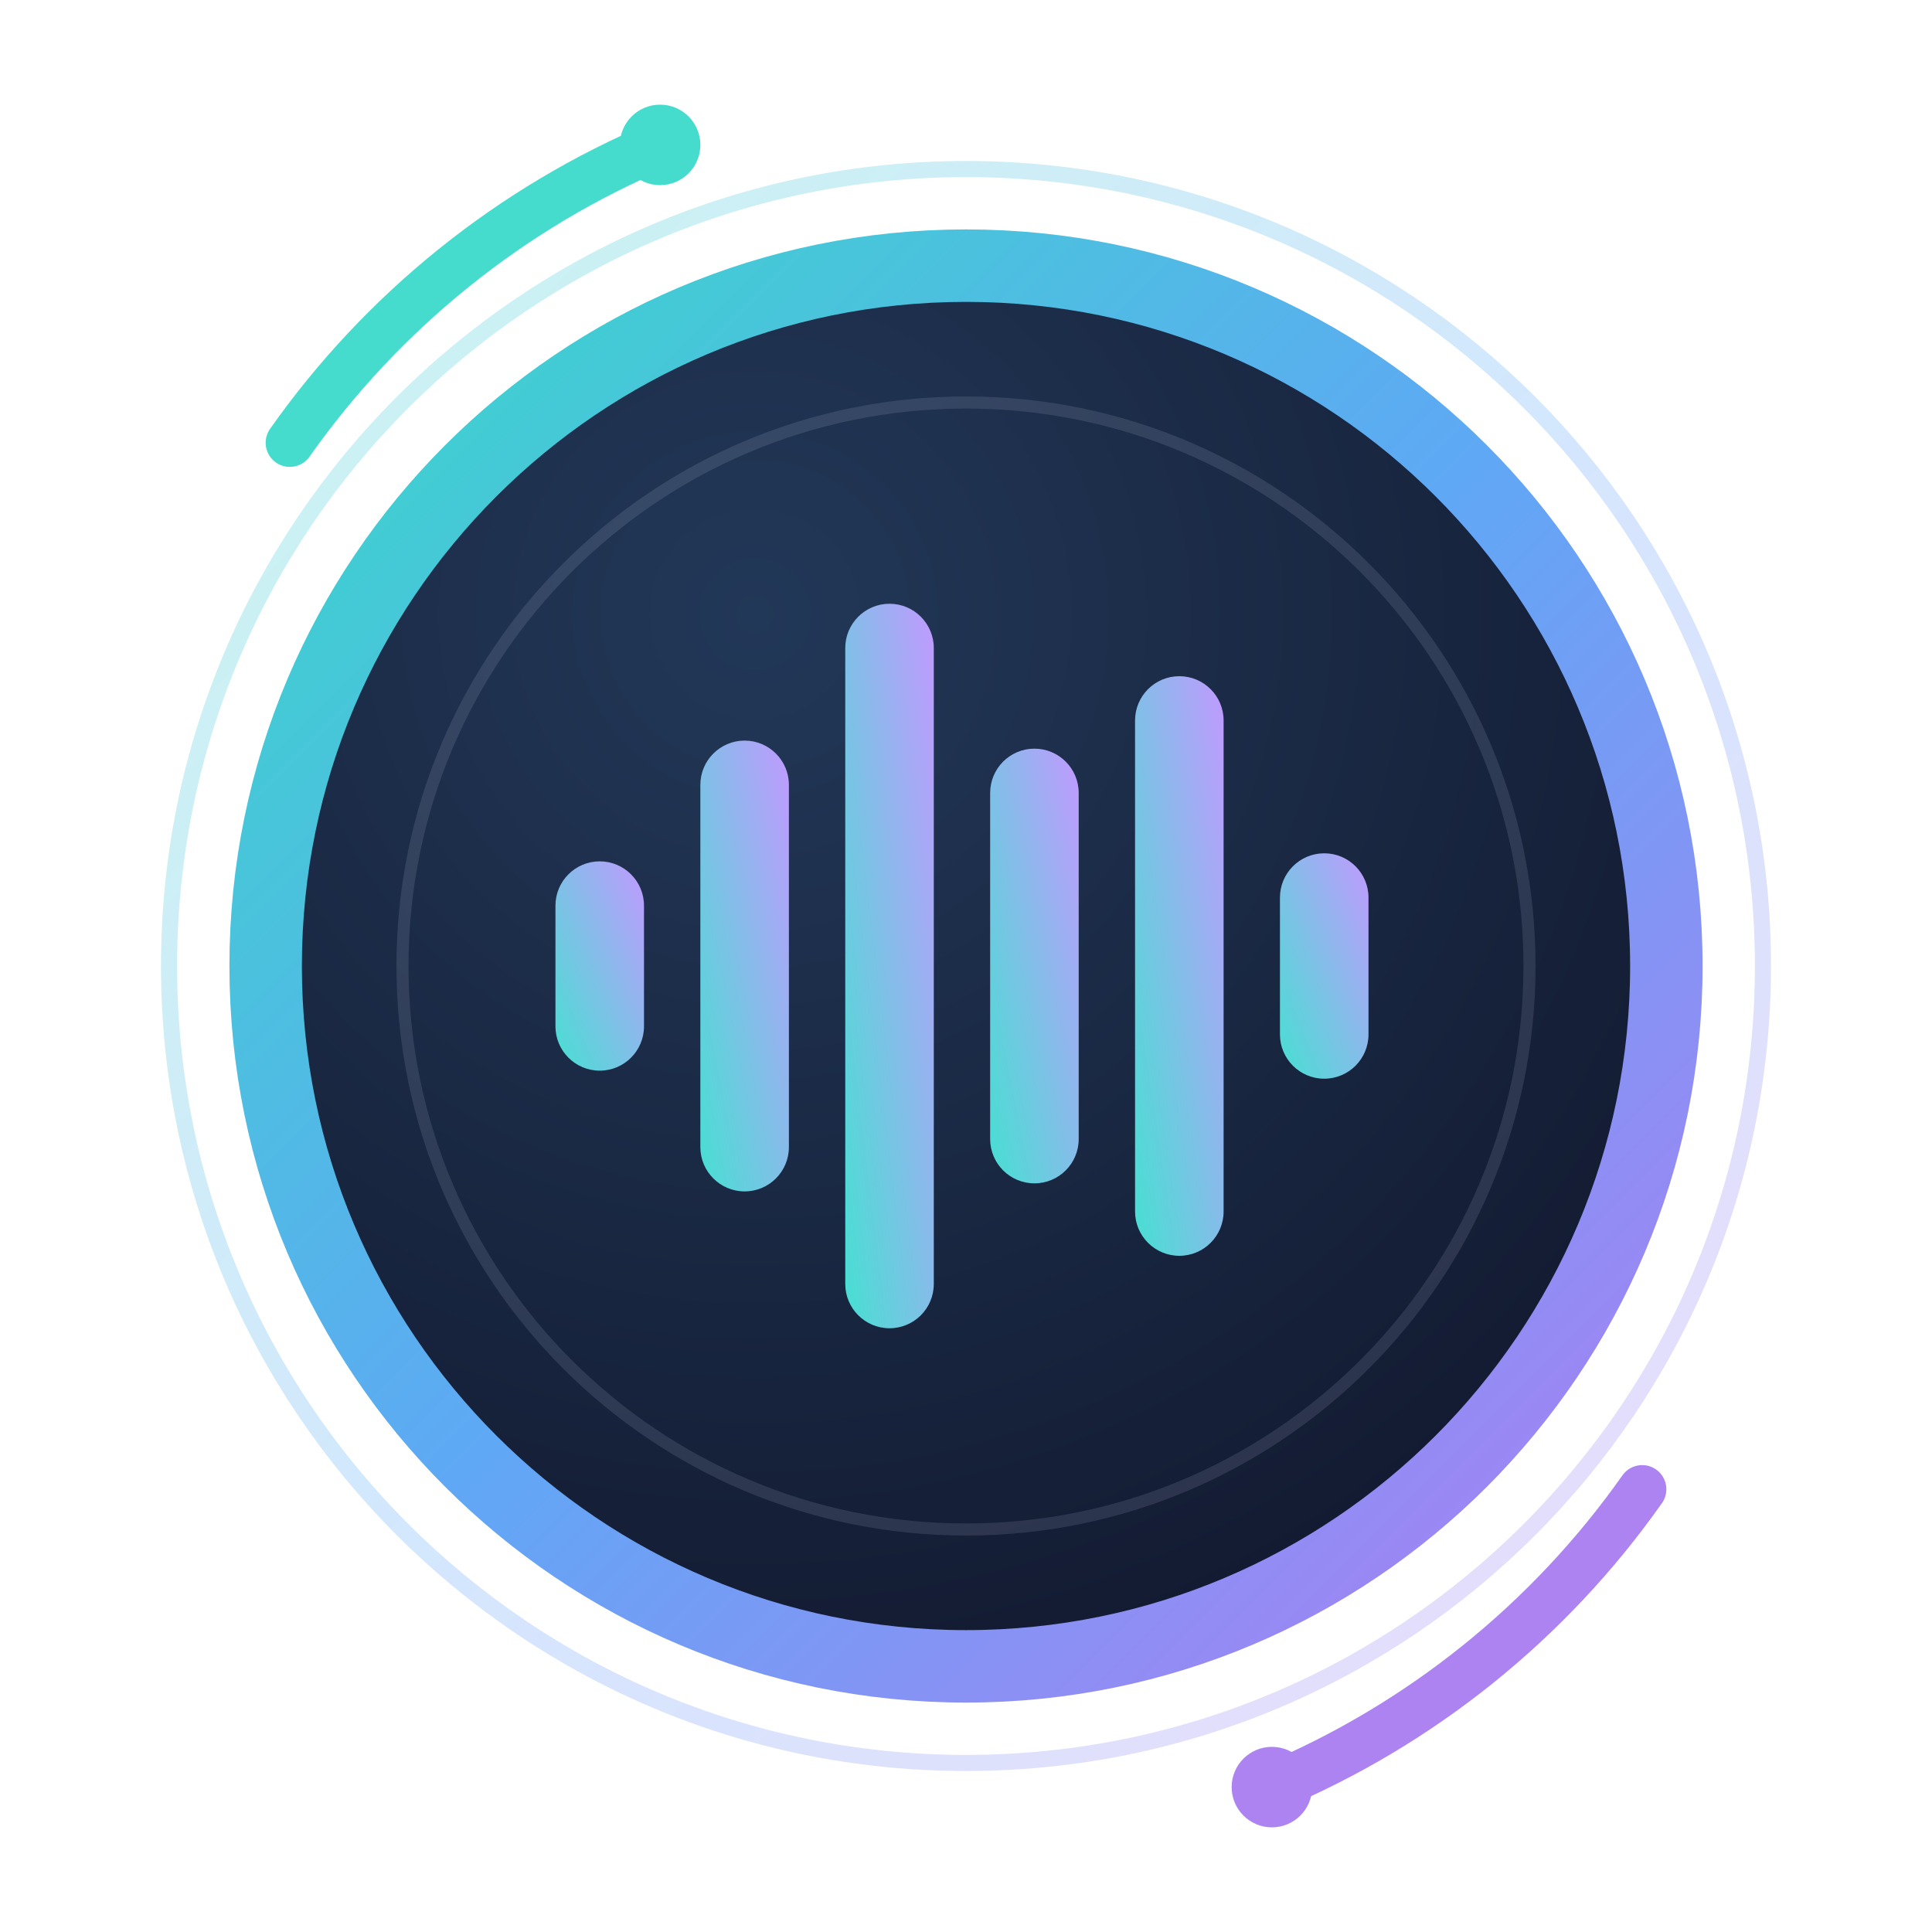
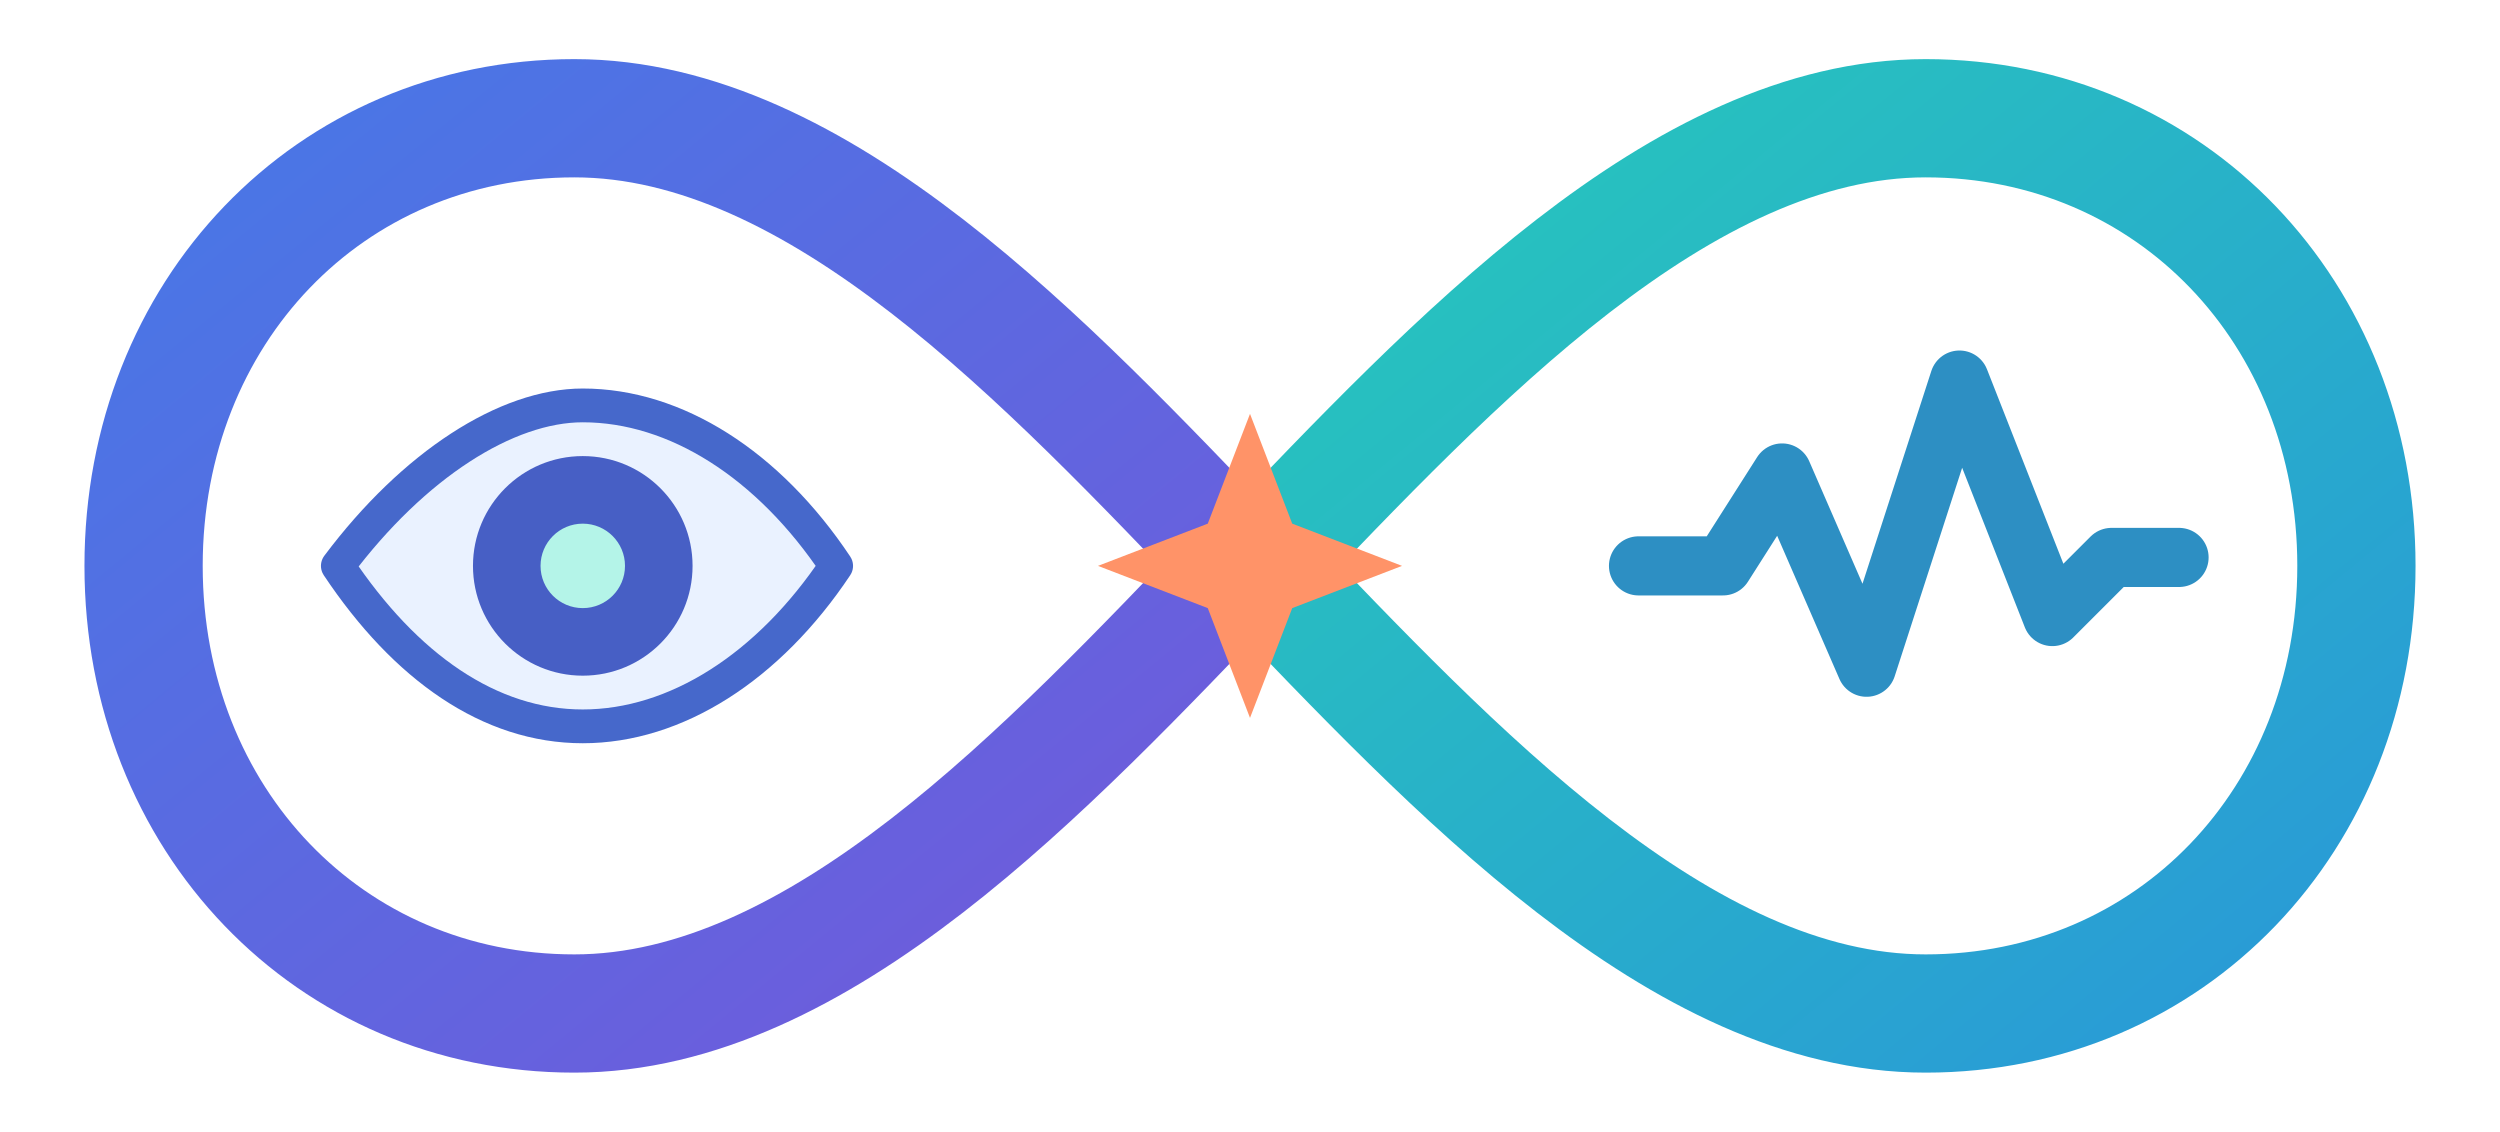
- <svg xmlns="http://www.w3.org/2000/svg" viewBox="0 0 240 240" role="img" aria-labelledby="title desc">
+ <svg xmlns="http://www.w3.org/2000/svg" viewBox="12 33 296 134" role="img" aria-labelledby="title desc">
  <defs>
-     <linearGradient id="ring" x1="0" y1="0" x2="1" y2="1">
-       <stop offset="0" stop-color="#38D9C8" />
-       <stop offset=".5" stop-color="#5FA8F5" />
-       <stop offset="1" stop-color="#AF7CF4" />
+     <linearGradient id="vision" x1="0" y1="0" x2="1" y2="1">
+       <stop offset="0" stop-color="#4778E6" />
+       <stop offset="1" stop-color="#7358DA" />
    </linearGradient>
-     <linearGradient id="bars" x1="0" y1="1" x2="1" y2="0">
-       <stop offset="0" stop-color="#46E0D2" />
-       <stop offset="1" stop-color="#C19AFF" />
+     <linearGradient id="sound" x1="0" y1="0" x2="1" y2="1">
+       <stop offset="0" stop-color="#27C9BA" />
+       <stop offset="1" stop-color="#2998D8" />
    </linearGradient>
-     <radialGradient id="face" cx=".35" cy=".25" r=".9">
-       <stop offset="0" stop-color="#223858" />
-       <stop offset="1" stop-color="#10162B" />
-     </radialGradient>
  </defs>
-   <circle cx="120" cy="120" r="99" fill="none" stroke="url(#ring)" stroke-opacity=".28" stroke-width="2" />
-   <circle cx="120" cy="120" r="87" fill="url(#face)" stroke="url(#ring)" stroke-width="9" />
-   <circle cx="120" cy="120" r="70" fill="none" stroke="#D8E8FF" stroke-opacity=".12" stroke-width="1.5" />
-   <path d="M36 55A107 107 0 0 1 82 18" fill="none" stroke="#45DCCE" stroke-width="6" stroke-linecap="round" />
-   <path d="M204 185A107 107 0 0 1 158 222" fill="none" stroke="#AC83F1" stroke-width="6" stroke-linecap="round" />
-   <circle cx="82" cy="18" r="5" fill="#45DCCE" />
-   <circle cx="158" cy="222" r="5" fill="#AC83F1" />
-   <g fill="url(#bars)">
-     <rect x="69" y="107" width="11" height="26" rx="5.5" />
-     <rect x="87" y="92" width="11" height="56" rx="5.5" />
-     <rect x="105" y="75" width="11" height="90" rx="5.5" />
-     <rect x="123" y="93" width="11" height="54" rx="5.5" />
-     <rect x="141" y="84" width="11" height="72" rx="5.5" />
-     <rect x="159" y="106" width="11" height="28" rx="5.5" />
-   </g>
+   <path d="M159 100C136 76 109 47 80 47C51 47 29 70 29 100C29 130 51 153 80 153C109 153 136 124 159 100Z" fill="none" stroke="url(#vision)" stroke-width="14" stroke-linecap="round" stroke-linejoin="round" />
+   <path d="M161 100C184 76 211 47 240 47C269 47 291 70 291 100C291 130 269 153 240 153C211 153 184 124 161 100Z" fill="none" stroke="url(#sound)" stroke-width="14" stroke-linecap="round" stroke-linejoin="round" />
+   <path d="M52 100C61 88 72 81 81 81C92 81 103 88 111 100C103 112 92 119 81 119C70 119 60 112 52 100Z" fill="#EAF2FF" stroke="#4668CB" stroke-width="4" stroke-linejoin="round" />
+   <circle cx="81" cy="100" r="13" fill="#475FC5" />
+   <circle cx="81" cy="100" r="5" fill="#B4F4E8" />
+   <path d="M206 100H216L223 89L233 112L244 78L255 106L262 99H270" fill="none" stroke="#2D8FC3" stroke-width="7" stroke-linecap="round" stroke-linejoin="round" />
+   <path d="M160 82L165 95L178 100L165 105L160 118L155 105L142 100L155 95Z" fill="#FF9368" />
</svg>
